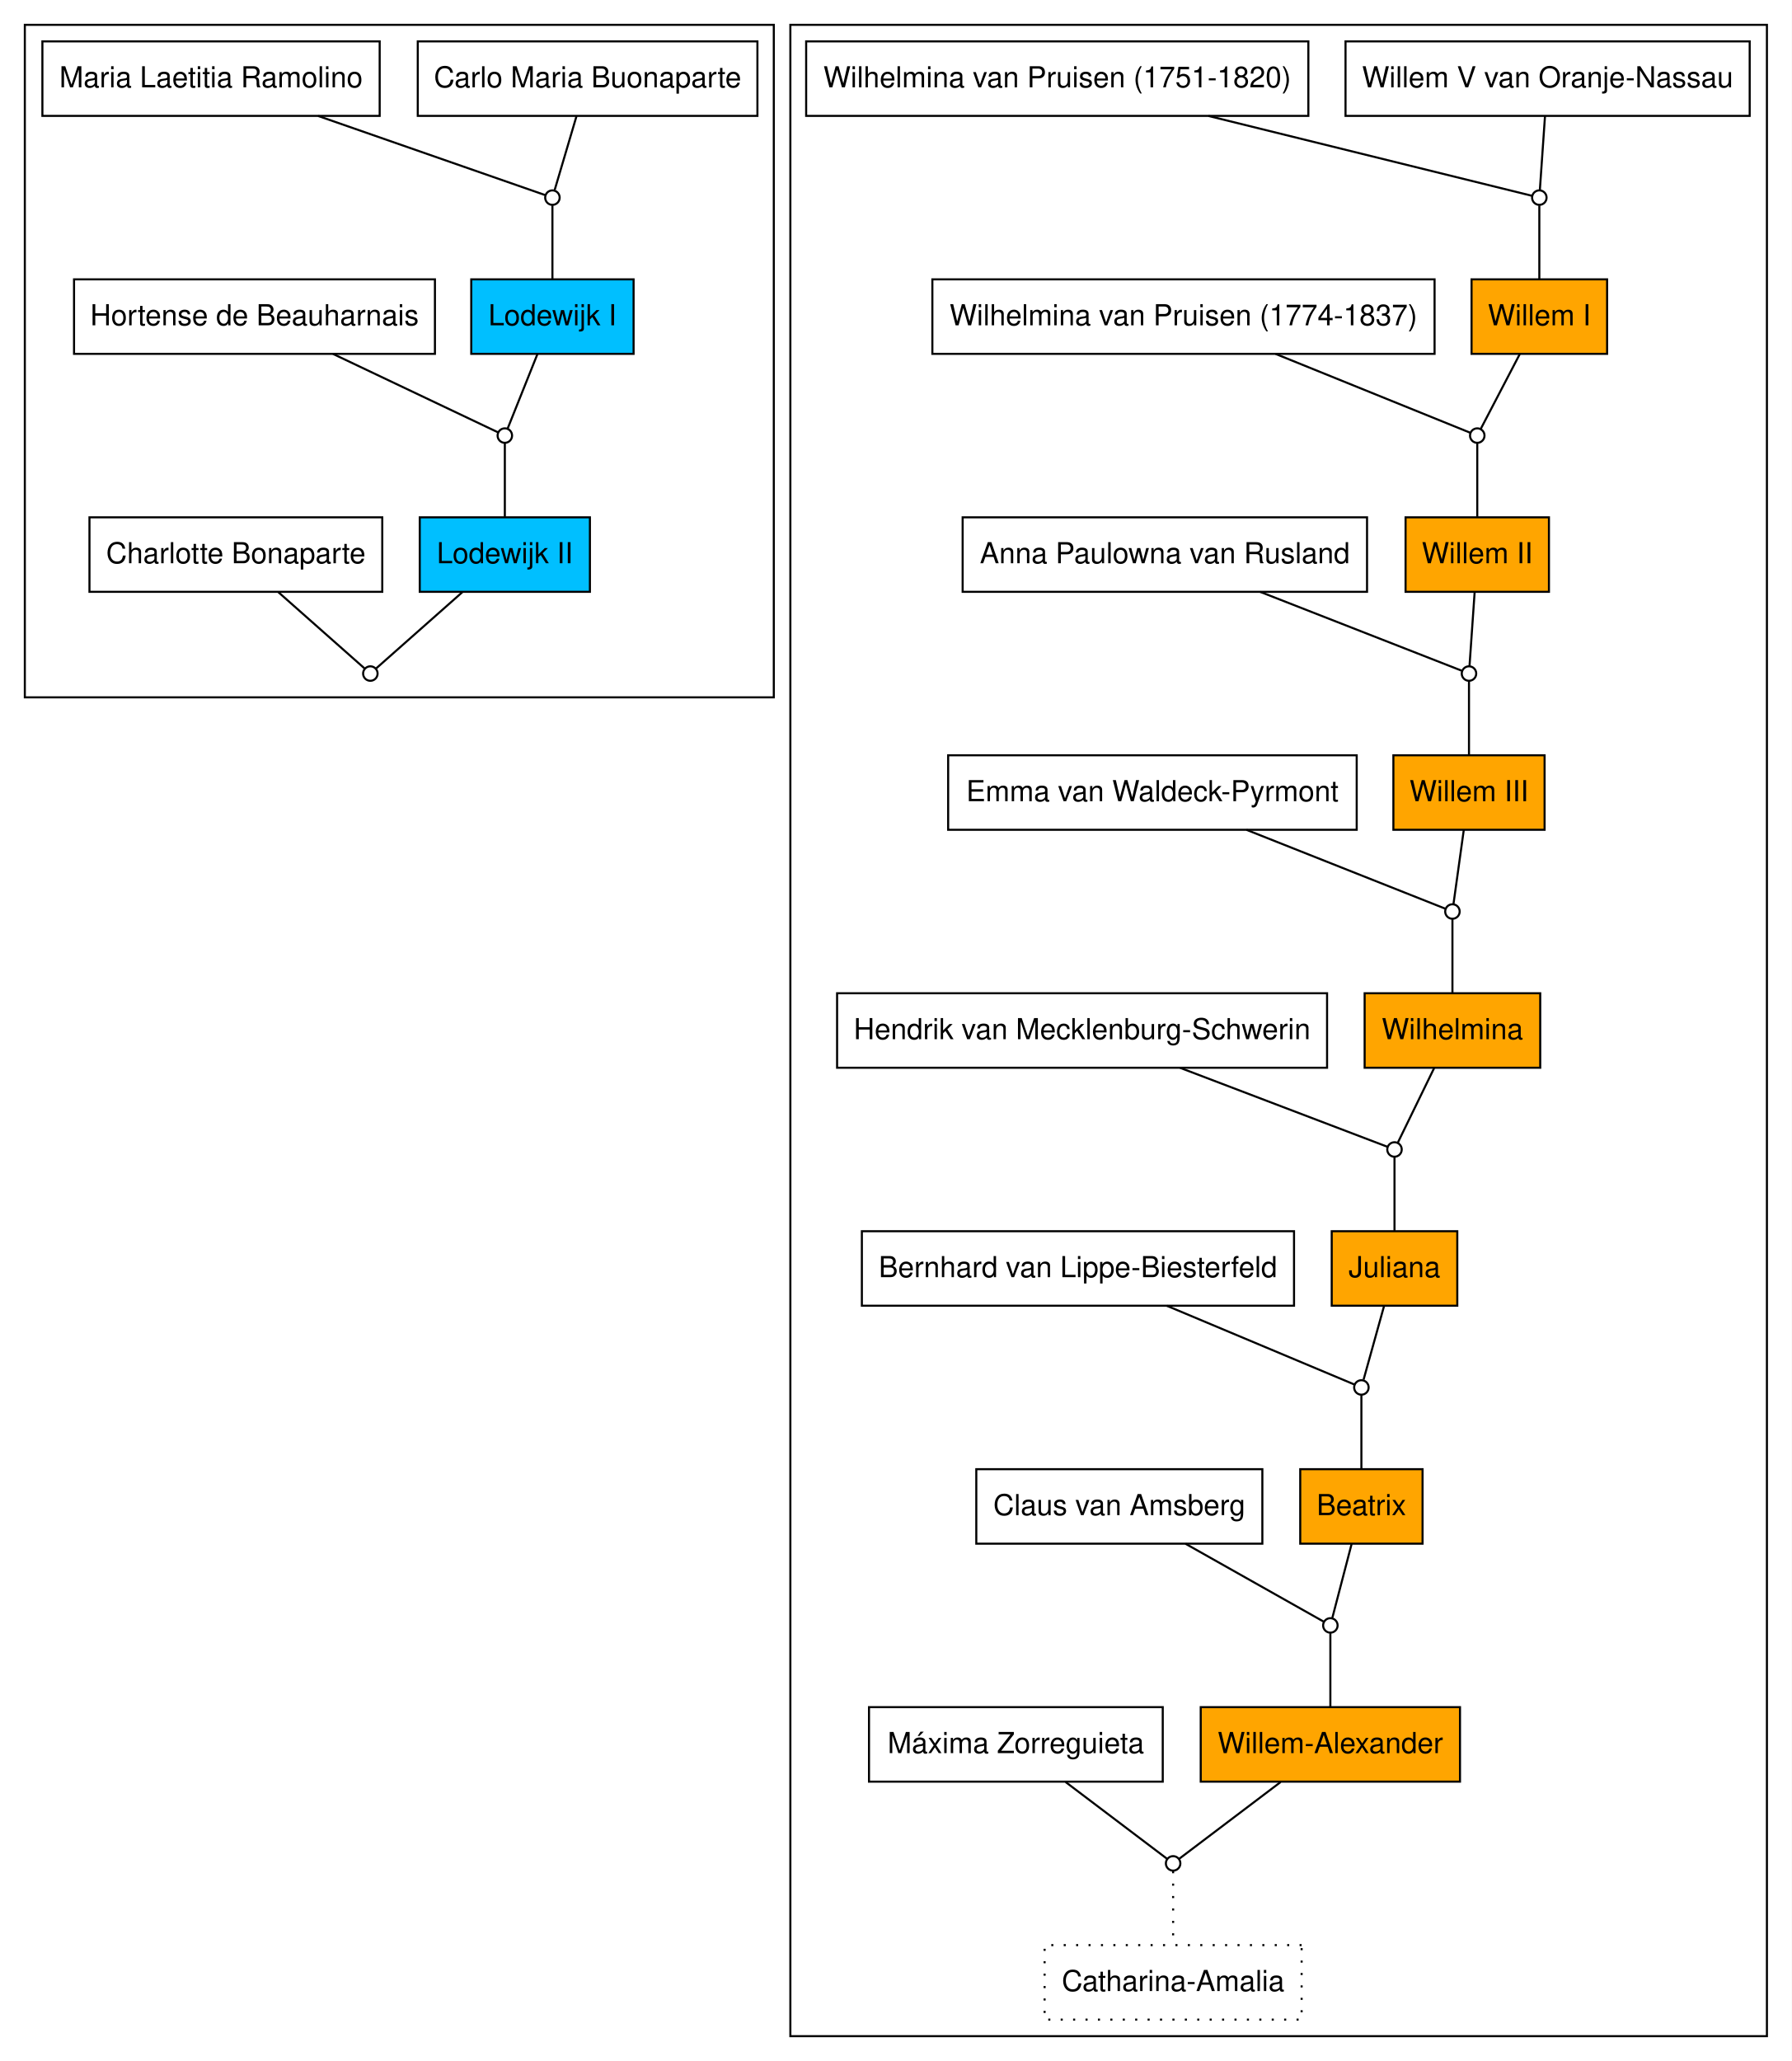
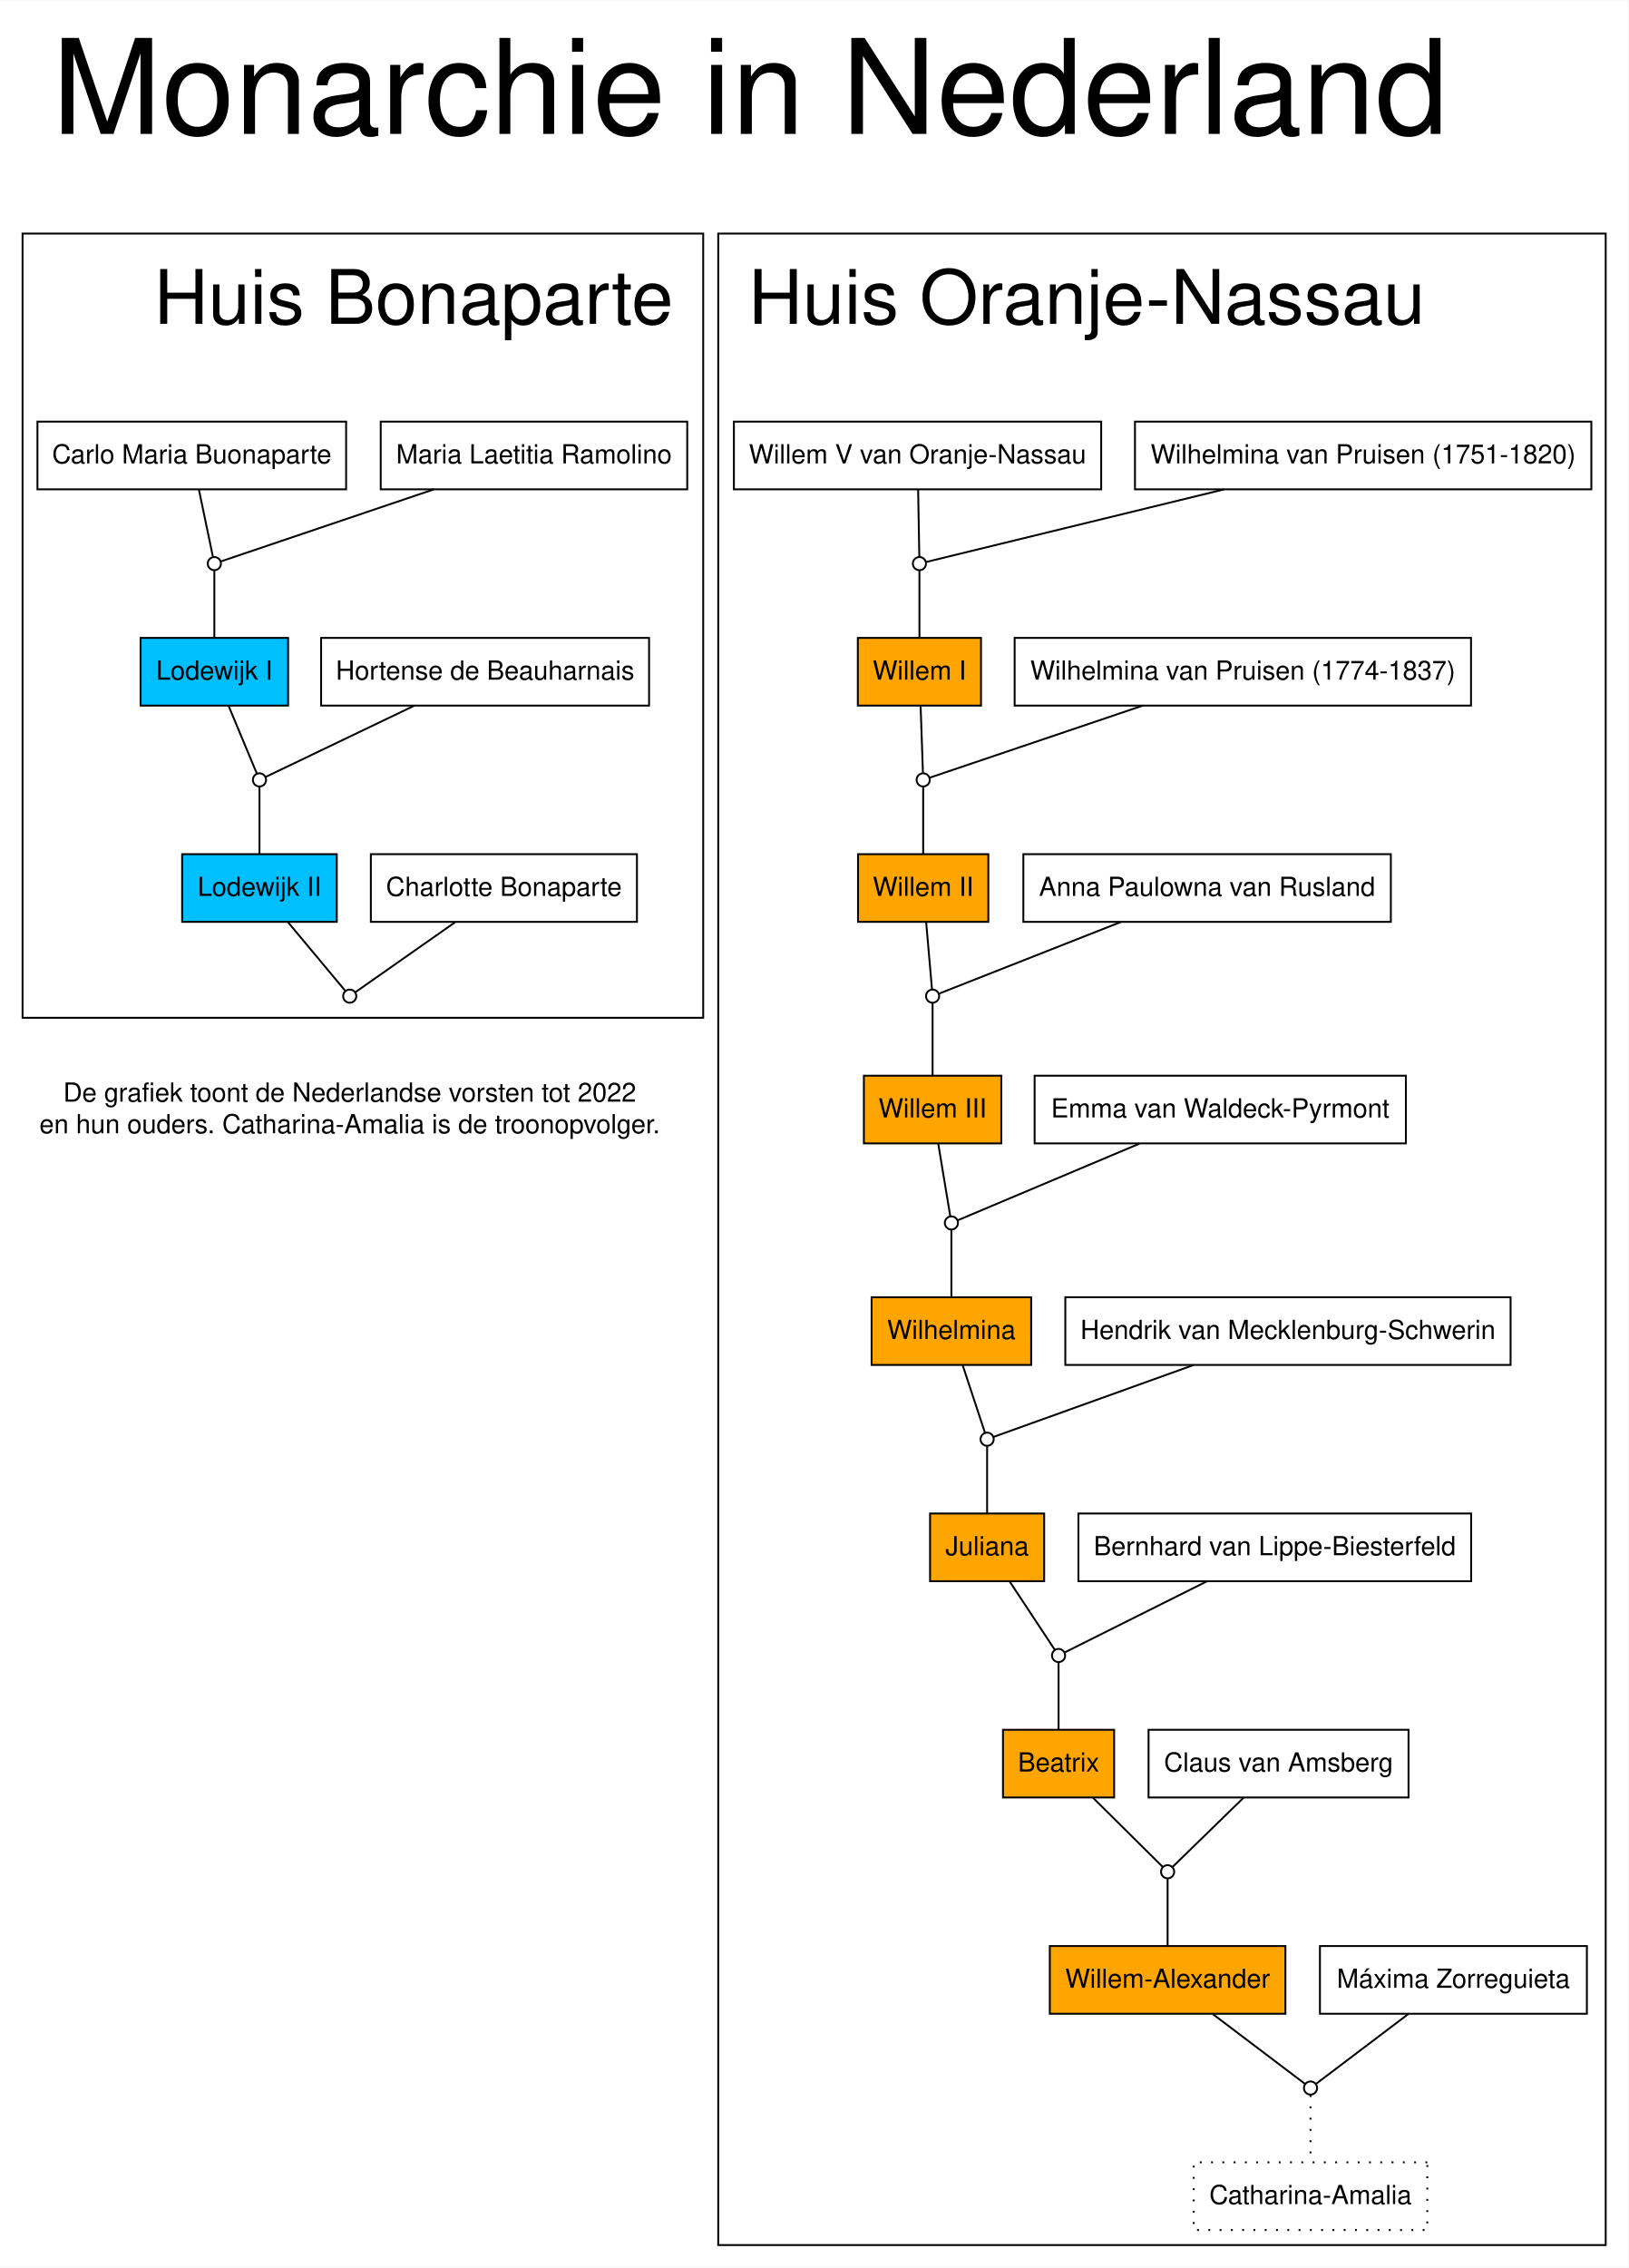
- <svg xmlns="http://www.w3.org/2000/svg" width="866pt" height="996pt" viewBox="0.00 0.00 866.00 996.00">
-   <g id="graph0" class="graph" transform="scale(1 1) rotate(0) translate(4 992)">
-     <polygon fill="#ffffff" stroke="transparent" points="-4,4 -4,-992 862,-992 862,4 -4,4" />
+ <svg xmlns="http://www.w3.org/2000/svg" width="866pt" height="1206pt" viewBox="0.00 0.00 866.00 1205.60">
+   <g id="graph0" class="graph" transform="scale(1 1) rotate(0) translate(4 1201.6)">
+     <polygon fill="#ffffff" stroke="transparent" points="-4,4 -4,-1201.6 862,-1201.6 862,4 -4,4" />
    <g id="clust1" class="cluster">
-       <polygon fill="none" stroke="#000000" points="8,-655 8,-980 370,-980 370,-655 8,-655" />
+       <polygon fill="none" stroke="#000000" points="8,-660.6 8,-1077.6 370,-1077.6 370,-660.6 8,-660.6" />
    </g>
    <g id="clust2" class="cluster">
-       <polygon fill="none" stroke="#000000" points="378,-8 378,-980 850,-980 850,-8 378,-8" />
+       <polygon fill="none" stroke="#000000" points="378,-8 378,-1077.6 850,-1077.6 850,-8 378,-8" />
    </g>
    <g id="node1" class="node">
-       <polygon fill="none" stroke="#000000" points="362.08,-972 197.92,-972 197.92,-936 362.08,-936 362.08,-972" />
-       <text text-anchor="middle" x="280" y="-949.8" font-family="Helvetica,sans-Serif" font-size="14.00" fill="#000000">Carlo Maria Buonaparte</text>
+       <polygon fill="none" stroke="#000000" points="180.08,-977.6 15.92,-977.6 15.92,-941.6 180.08,-941.6 180.08,-977.6" />
+       <text text-anchor="middle" x="98" y="-955.4" font-family="Helvetica,sans-Serif" font-size="14.00" fill="#000000">Carlo Maria Buonaparte</text>
+     </g>
+     <g id="node10" class="node">
+       <ellipse fill="none" stroke="#000000" cx="110" cy="-902.1" rx="3.5" ry="3.5" />
+       <text text-anchor="middle" x="110" y="-901.8" font-family="Helvetica,sans-Serif" font-size="1.00" fill="#ffffff">13</text>
+     </g>
+     <g id="edge1" class="edge">
+       <path fill="none" stroke="#000000" d="M101.797,-941.407C104.434,-928.772 107.73,-912.98 109.213,-905.873" />
+     </g>
+     <g id="node2" class="node">
+       <polygon fill="none" stroke="#000000" points="361.51,-977.6 198.49,-977.6 198.49,-941.6 361.51,-941.6 361.51,-977.6" />
+       <text text-anchor="middle" x="280" y="-955.4" font-family="Helvetica,sans-Serif" font-size="14.00" fill="#000000">Maria Laetitia Ramolino</text>
+     </g>
+     <g id="edge2" class="edge">
+       <path fill="none" stroke="#000000" d="M226.677,-941.564C183.443,-926.941 127.45,-908.002 113.34,-903.23" />
+     </g>
+     <g id="node3" class="node">
+       <polygon fill="#00bfff" stroke="#000000" points="149.232,-862.6 70.768,-862.6 70.768,-826.6 149.232,-826.6 149.232,-862.6" />
+       <text text-anchor="middle" x="110" y="-840.4" font-family="Helvetica,sans-Serif" font-size="14.00" fill="#000000">Lodewijk I</text>
    </g>
    <g id="node9" class="node">
-       <ellipse fill="none" stroke="#000000" cx="263" cy="-896.5" rx="3.5" ry="3.5" />
-       <text text-anchor="middle" x="263" y="-896.2" font-family="Helvetica,sans-Serif" font-size="1.00" fill="#ffffff">13</text>
-     </g>
-     <g id="edge1" class="edge">
-       <path fill="none" stroke="#000000" d="M274.621,-935.807C270.886,-923.172 266.217,-907.38 264.115,-900.273" />
-     </g>
-     <g id="node2" class="node">
-       <polygon fill="none" stroke="#000000" points="179.51,-972 16.49,-972 16.49,-936 179.51,-936 179.51,-972" />
-       <text text-anchor="middle" x="98" y="-949.8" font-family="Helvetica,sans-Serif" font-size="14.00" fill="#000000">Maria Laetitia Ramolino</text>
-     </g>
-     <g id="edge2" class="edge">
-       <path fill="none" stroke="#000000" d="M149.754,-935.964C191.339,-921.473 245.085,-902.743 259.378,-897.762" />
-     </g>
-     <g id="node3" class="node">
-       <polygon fill="#00bfff" stroke="#000000" points="302.232,-857 223.768,-857 223.768,-821 302.232,-821 302.232,-857" />
-       <text text-anchor="middle" x="263" y="-834.8" font-family="Helvetica,sans-Serif" font-size="14.00" fill="#000000">Lodewijk I</text>
+       <ellipse fill="none" stroke="#000000" cx="134" cy="-787.1" rx="3.5" ry="3.5" />
+       <text text-anchor="middle" x="134" y="-786.8" font-family="Helvetica,sans-Serif" font-size="1.00" fill="#ffffff">12</text>
+     </g>
+     <g id="edge4" class="edge">
+       <path fill="none" stroke="#000000" d="M117.594,-826.407C122.977,-813.509 129.734,-797.32 132.606,-790.44" />
+     </g>
+     <g id="node4" class="node">
+       <polygon fill="none" stroke="#000000" points="341.217,-862.6 166.783,-862.6 166.783,-826.6 341.217,-826.6 341.217,-862.6" />
+       <text text-anchor="middle" x="254" y="-840.4" font-family="Helvetica,sans-Serif" font-size="14.00" fill="#000000">Hortense de Beauharnais</text>
+     </g>
+     <g id="edge5" class="edge">
+       <path fill="none" stroke="#000000" d="M216.361,-826.564C186.667,-812.336 148.448,-794.023 137.229,-788.647" />
+     </g>
+     <g id="node5" class="node">
+       <polygon fill="#00bfff" stroke="#000000" points="175.122,-747.6 92.878,-747.6 92.878,-711.6 175.122,-711.6 175.122,-747.6" />
+       <text text-anchor="middle" x="134" y="-725.4" font-family="Helvetica,sans-Serif" font-size="14.00" fill="#000000">Lodewijk II</text>
    </g>
    <g id="node8" class="node">
-       <ellipse fill="none" stroke="#000000" cx="240" cy="-781.5" rx="3.5" ry="3.5" />
-       <text text-anchor="middle" x="240" y="-781.2" font-family="Helvetica,sans-Serif" font-size="1.00" fill="#ffffff">12</text>
-     </g>
-     <g id="edge4" class="edge">
-       <path fill="none" stroke="#000000" d="M255.723,-820.807C250.564,-807.909 244.088,-791.72 241.336,-784.84" />
-     </g>
-     <g id="node4" class="node">
-       <polygon fill="none" stroke="#000000" points="206.217,-857 31.783,-857 31.783,-821 206.217,-821 206.217,-857" />
-       <text text-anchor="middle" x="119" y="-834.8" font-family="Helvetica,sans-Serif" font-size="14.00" fill="#000000">Hortense de Beauharnais</text>
-     </g>
-     <g id="edge5" class="edge">
-       <path fill="none" stroke="#000000" d="M156.953,-820.964C186.894,-806.736 225.432,-788.423 236.744,-783.047" />
-     </g>
-     <g id="node5" class="node">
-       <polygon fill="#00bfff" stroke="#000000" points="281.122,-742 198.878,-742 198.878,-706 281.122,-706 281.122,-742" />
-       <text text-anchor="middle" x="240" y="-719.8" font-family="Helvetica,sans-Serif" font-size="14.00" fill="#000000">Lodewijk II</text>
+       <ellipse fill="none" stroke="#000000" cx="182" cy="-672.1" rx="3.5" ry="3.5" />
+       <text text-anchor="middle" x="182" y="-671.8" font-family="Helvetica,sans-Serif" font-size="1.00" fill="#ffffff">11</text>
+     </g>
+     <g id="edge7" class="edge">
+       <path fill="none" stroke="#000000" d="M149.188,-711.407C160.174,-698.246 174.021,-681.658 179.554,-675.03" />
+     </g>
+     <g id="node6" class="node">
+       <polygon fill="none" stroke="#000000" points="334.76,-747.6 193.24,-747.6 193.24,-711.6 334.76,-711.6 334.76,-747.6" />
+       <text text-anchor="middle" x="264" y="-725.4" font-family="Helvetica,sans-Serif" font-size="14.00" fill="#000000">Charlotte Bonaparte</text>
+     </g>
+     <g id="edge8" class="edge">
+       <path fill="none" stroke="#000000" d="M238.055,-711.407C218.536,-697.72 193.73,-680.325 185.114,-674.284" />
    </g>
    <g id="node7" class="node">
-       <ellipse fill="none" stroke="#000000" cx="175" cy="-666.5" rx="3.5" ry="3.5" />
-       <text text-anchor="middle" x="175" y="-666.2" font-family="Helvetica,sans-Serif" font-size="1.00" fill="#ffffff">11</text>
-     </g>
-     <g id="edge7" class="edge">
-       <path fill="none" stroke="#000000" d="M219.434,-705.807C204.259,-692.383 185.053,-675.393 177.877,-669.045" />
-     </g>
-     <g id="node6" class="node">
-       <polygon fill="none" stroke="#000000" points="180.76,-742 39.24,-742 39.24,-706 180.76,-706 180.76,-742" />
-       <text text-anchor="middle" x="110" y="-719.8" font-family="Helvetica,sans-Serif" font-size="14.00" fill="#000000">Charlotte Bonaparte</text>
-     </g>
-     <g id="edge8" class="edge">
-       <path fill="none" stroke="#000000" d="M130.566,-705.807C145.741,-692.383 164.947,-675.393 172.123,-669.045" />
+       <text text-anchor="middle" x="216" y="-1029.6" font-family="Helvetica,sans-Serif" font-size="40.00" fill="#000000">Huis Bonaparte</text>
+     </g>
+     <g id="node38" class="node">
+       <text text-anchor="middle" x="182" y="-616" font-family="Helvetica,Arial,sans-serif" font-size="14.00" fill="#000000">De grafiek toont de Nederlandse vorsten tot 2022 </text>
+       <text text-anchor="middle" x="182" y="-599.2" font-family="Helvetica,Arial,sans-serif" font-size="14.00" fill="#000000"> en hun ouders. Catharina-Amalia is de troonopvolger.</text>
    </g>
    <g id="edge6" class="edge">
-       <path fill="none" stroke="#000000" d="M240,-777.727C240,-770.632 240,-754.877 240,-742.253" />
+       <path fill="none" stroke="#000000" d="M134,-783.327C134,-776.232 134,-760.477 134,-747.853" />
    </g>
    <g id="edge3" class="edge">
-       <path fill="none" stroke="#000000" d="M263,-892.727C263,-885.632 263,-869.877 263,-857.253" />
-     </g>
-     <g id="node10" class="node">
-       <polygon fill="none" stroke="#000000" points="841.672,-972 646.328,-972 646.328,-936 841.672,-936 841.672,-972" />
-       <text text-anchor="middle" x="744" y="-949.8" font-family="Helvetica,sans-Serif" font-size="14.00" fill="#000000">Willem V van Oranje-Nassau</text>
+       <path fill="none" stroke="#000000" d="M110,-898.327C110,-891.232 110,-875.477 110,-862.853" />
+     </g>
+     <g id="node11" class="node">
+       <polygon fill="none" stroke="#000000" points="581.672,-977.6 386.328,-977.6 386.328,-941.6 581.672,-941.6 581.672,-977.6" />
+       <text text-anchor="middle" x="484" y="-955.4" font-family="Helvetica,sans-Serif" font-size="14.00" fill="#000000">Willem V van Oranje-Nassau</text>
+     </g>
+     <g id="node35" class="node">
+       <ellipse fill="none" stroke="#000000" cx="485" cy="-902.1" rx="3.5" ry="3.5" />
+       <text text-anchor="middle" x="485" y="-901.8" font-family="Helvetica,sans-Serif" font-size="1.00" fill="#ffffff">8</text>
+     </g>
+     <g id="edge11" class="edge">
+       <path fill="none" stroke="#000000" d="M484.316,-941.407C484.536,-928.772 484.811,-912.98 484.934,-905.873" />
+     </g>
+     <g id="node12" class="node">
+       <polygon fill="none" stroke="#000000" points="842.364,-977.6 599.636,-977.6 599.636,-941.6 842.364,-941.6 842.364,-977.6" />
+       <text text-anchor="middle" x="721" y="-955.4" font-family="Helvetica,sans-Serif" font-size="14.00" fill="#000000">Wilhelmina van Pruisen (1751-1820)</text>
+     </g>
+     <g id="edge12" class="edge">
+       <path fill="none" stroke="#000000" d="M646.976,-941.564C585.875,-926.678 506.418,-907.318 488.635,-902.986" />
+     </g>
+     <g id="node13" class="node">
+       <polygon fill="#ffa500" stroke="#000000" points="517.759,-862.6 452.241,-862.6 452.241,-826.6 517.759,-826.6 517.759,-862.6" />
+       <text text-anchor="middle" x="485" y="-840.4" font-family="Helvetica,sans-Serif" font-size="14.00" fill="#000000">Willem I</text>
+     </g>
+     <g id="node36" class="node">
+       <ellipse fill="none" stroke="#000000" cx="487" cy="-787.1" rx="3.5" ry="3.5" />
+       <text text-anchor="middle" x="487" y="-786.8" font-family="Helvetica,sans-Serif" font-size="1.00" fill="#ffffff">7</text>
+     </g>
+     <g id="edge14" class="edge">
+       <path fill="none" stroke="#000000" d="M485.633,-826.407C486.072,-813.772 486.622,-797.98 486.869,-790.873" />
+     </g>
+     <g id="node14" class="node">
+       <polygon fill="none" stroke="#000000" points="778.364,-862.6 535.636,-862.6 535.636,-826.6 778.364,-826.6 778.364,-862.6" />
+       <text text-anchor="middle" x="657" y="-840.4" font-family="Helvetica,sans-Serif" font-size="14.00" fill="#000000">Wilhelmina van Pruisen (1774-1837)</text>
+     </g>
+     <g id="edge15" class="edge">
+       <path fill="none" stroke="#000000" d="M603.677,-826.564C560.443,-811.941 504.45,-793.002 490.34,-788.23" />
+     </g>
+     <g id="node15" class="node">
+       <polygon fill="#ffa500" stroke="#000000" points="521.65,-747.6 452.35,-747.6 452.35,-711.6 521.65,-711.6 521.65,-747.6" />
+       <text text-anchor="middle" x="487" y="-725.4" font-family="Helvetica,sans-Serif" font-size="14.00" fill="#000000">Willem II</text>
+     </g>
+     <g id="node34" class="node">
+       <ellipse fill="none" stroke="#000000" cx="492" cy="-672.1" rx="3.5" ry="3.5" />
+       <text text-anchor="middle" x="492" y="-671.8" font-family="Helvetica,sans-Serif" font-size="1.00" fill="#ffffff">6</text>
+     </g>
+     <g id="edge17" class="edge">
+       <path fill="none" stroke="#000000" d="M488.582,-711.407C489.681,-698.772 491.054,-682.98 491.672,-675.873" />
+     </g>
+     <g id="node16" class="node">
+       <polygon fill="none" stroke="#000000" points="735.728,-747.6 540.272,-747.6 540.272,-711.6 735.728,-711.6 735.728,-747.6" />
+       <text text-anchor="middle" x="638" y="-725.4" font-family="Helvetica,sans-Serif" font-size="14.00" fill="#000000">Anna Paulowna van Rusland</text>
+     </g>
+     <g id="edge18" class="edge">
+       <path fill="none" stroke="#000000" d="M592.205,-711.564C555.744,-697.205 508.716,-678.683 495.558,-673.501" />
+     </g>
+     <g id="node17" class="node">
+       <polygon fill="#ffa500" stroke="#000000" points="528.541,-629.8 455.459,-629.8 455.459,-593.8 528.541,-593.8 528.541,-629.8" />
+       <text text-anchor="middle" x="492" y="-607.6" font-family="Helvetica,sans-Serif" font-size="14.00" fill="#000000">Willem III</text>
    </g>
    <g id="node33" class="node">
-       <ellipse fill="none" stroke="#000000" cx="740" cy="-896.5" rx="3.5" ry="3.5" />
-       <text text-anchor="middle" x="740" y="-896.2" font-family="Helvetica,sans-Serif" font-size="1.00" fill="#ffffff">8</text>
-     </g>
-     <g id="edge9" class="edge">
-       <path fill="none" stroke="#000000" d="M742.734,-935.807C741.856,-923.172 740.757,-907.38 740.263,-900.273" />
-     </g>
-     <g id="node11" class="node">
-       <polygon fill="none" stroke="#000000" points="628.364,-972 385.637,-972 385.637,-936 628.364,-936 628.364,-972" />
-       <text text-anchor="middle" x="507" y="-949.8" font-family="Helvetica,sans-Serif" font-size="14.00" fill="#000000">Wilhelmina van Pruisen (1751-1820)</text>
-     </g>
-     <g id="edge10" class="edge">
-       <path fill="none" stroke="#000000" d="M580.083,-935.964C640.407,-921.078 718.854,-901.718 736.412,-897.385" />
-     </g>
-     <g id="node12" class="node">
-       <polygon fill="#ffa500" stroke="#000000" points="772.759,-857 707.241,-857 707.241,-821 772.759,-821 772.759,-857" />
-       <text text-anchor="middle" x="740" y="-834.8" font-family="Helvetica,sans-Serif" font-size="14.00" fill="#000000">Willem I</text>
-     </g>
-     <g id="node34" class="node">
-       <ellipse fill="none" stroke="#000000" cx="710" cy="-781.5" rx="3.5" ry="3.5" />
-       <text text-anchor="middle" x="710" y="-781.2" font-family="Helvetica,sans-Serif" font-size="1.00" fill="#ffffff">7</text>
-     </g>
-     <g id="edge12" class="edge">
-       <path fill="none" stroke="#000000" d="M730.508,-820.807C723.779,-807.909 715.332,-791.72 711.743,-784.84" />
-     </g>
-     <g id="node13" class="node">
-       <polygon fill="none" stroke="#000000" points="689.364,-857 446.637,-857 446.637,-821 689.364,-821 689.364,-857" />
-       <text text-anchor="middle" x="568" y="-834.8" font-family="Helvetica,sans-Serif" font-size="14.00" fill="#000000">Wilhelmina van Pruisen (1774-1837)</text>
+       <ellipse fill="none" stroke="#000000" cx="502" cy="-551.5" rx="3.5" ry="3.5" />
+       <text text-anchor="middle" x="502" y="-551.2" font-family="Helvetica,sans-Serif" font-size="1.00" fill="#ffffff">5</text>
+     </g>
+     <g id="edge21" class="edge">
+       <path fill="none" stroke="#000000" d="M495,-593.708C497.255,-580.109 500.161,-562.592 501.398,-555.128" />
+     </g>
+     <g id="node18" class="node">
+       <polygon fill="none" stroke="#000000" points="743.73,-629.8 546.27,-629.8 546.27,-593.8 743.73,-593.8 743.73,-629.8" />
+       <text text-anchor="middle" x="645" y="-607.6" font-family="Helvetica,sans-Serif" font-size="14.00" fill="#000000">Emma van Waldeck-Pyrmont</text>
+     </g>
+     <g id="edge20" class="edge">
+       <path fill="none" stroke="#000000" d="M602.095,-593.708C565.897,-578.444 517.992,-558.243 505.234,-552.864" />
+     </g>
+     <g id="node19" class="node">
+       <polygon fill="#ffa500" stroke="#000000" points="544.433,-512 459.567,-512 459.567,-476 544.433,-476 544.433,-512" />
+       <text text-anchor="middle" x="502" y="-489.8" font-family="Helvetica,sans-Serif" font-size="14.00" fill="#000000">Wilhelmina</text>
+     </g>
+     <g id="node32" class="node">
+       <ellipse fill="none" stroke="#000000" cx="521" cy="-436.5" rx="3.5" ry="3.5" />
+       <text text-anchor="middle" x="521" y="-436.2" font-family="Helvetica,sans-Serif" font-size="1.00" fill="#ffffff">4</text>
+     </g>
+     <g id="edge23" class="edge">
+       <path fill="none" stroke="#000000" d="M508.012,-475.807C512.274,-462.909 517.623,-446.72 519.896,-439.84" />
+     </g>
+     <g id="node20" class="node">
+       <polygon fill="none" stroke="#000000" points="799.41,-512 562.59,-512 562.59,-476 799.41,-476 799.41,-512" />
+       <text text-anchor="middle" x="681" y="-489.8" font-family="Helvetica,sans-Serif" font-size="14.00" fill="#000000">Hendrik van Mecklenburg-Schwerin</text>
+     </g>
+     <g id="edge24" class="edge">
+       <path fill="none" stroke="#000000" d="M630.814,-475.964C590.49,-461.473 538.372,-442.743 524.512,-437.762" />
+     </g>
+     <g id="node21" class="node">
+       <polygon fill="#ffa500" stroke="#000000" points="551.345,-397 490.655,-397 490.655,-361 551.345,-361 551.345,-397" />
+       <text text-anchor="middle" x="521" y="-374.8" font-family="Helvetica,sans-Serif" font-size="14.00" fill="#000000">Juliana</text>
+     </g>
+     <g id="node31" class="node">
+       <ellipse fill="none" stroke="#000000" cx="559" cy="-321.5" rx="3.5" ry="3.5" />
+       <text text-anchor="middle" x="559" y="-321.2" font-family="Helvetica,sans-Serif" font-size="1.00" fill="#ffffff">3</text>
+     </g>
+     <g id="edge26" class="edge">
+       <path fill="none" stroke="#000000" d="M533.023,-360.807C541.721,-347.646 552.683,-331.058 557.063,-324.43" />
+     </g>
+     <g id="node22" class="node">
+       <polygon fill="none" stroke="#000000" points="778.437,-397 569.563,-397 569.563,-361 778.437,-361 778.437,-397" />
+       <text text-anchor="middle" x="674" y="-374.8" font-family="Helvetica,sans-Serif" font-size="14.00" fill="#000000">Bernhard van Lippe-Biesterfeld</text>
+     </g>
+     <g id="edge27" class="edge">
+       <path fill="none" stroke="#000000" d="M637.929,-360.964C609.736,-346.868 573.523,-328.762 562.4,-323.2" />
+     </g>
+     <g id="node23" class="node">
+       <polygon fill="#ffa500" stroke="#000000" points="588.561,-282 529.439,-282 529.439,-246 588.561,-246 588.561,-282" />
+       <text text-anchor="middle" x="559" y="-259.8" font-family="Helvetica,sans-Serif" font-size="14.00" fill="#000000">Beatrix</text>
+     </g>
+     <g id="node30" class="node">
+       <ellipse fill="none" stroke="#000000" cx="617" cy="-206.5" rx="3.5" ry="3.5" />
+       <text text-anchor="middle" x="617" y="-206.2" font-family="Helvetica,sans-Serif" font-size="1.00" fill="#ffffff">2</text>
+     </g>
+     <g id="edge29" class="edge">
+       <path fill="none" stroke="#000000" d="M577.352,-245.807C590.892,-232.383 608.03,-215.393 614.433,-209.045" />
+     </g>
+     <g id="node24" class="node">
+       <polygon fill="none" stroke="#000000" points="745.13,-282 606.87,-282 606.87,-246 745.13,-246 745.13,-282" />
+       <text text-anchor="middle" x="676" y="-259.8" font-family="Helvetica,sans-Serif" font-size="14.00" fill="#000000">Claus van Amsberg</text>
+     </g>
+     <g id="edge30" class="edge">
+       <path fill="none" stroke="#000000" d="M657.332,-245.807C643.558,-232.383 626.125,-215.393 619.611,-209.045" />
+     </g>
+     <g id="node25" class="node">
+       <polygon fill="none" stroke="#000000" points="839.989,-167 698.011,-167 698.011,-131 839.989,-131 839.989,-167" />
+       <text text-anchor="middle" x="769" y="-144.8" font-family="Helvetica,sans-Serif" font-size="14.00" fill="#000000">Máxima Zorreguieta</text>
+     </g>
+     <g id="node29" class="node">
+       <ellipse fill="none" stroke="#000000" cx="693" cy="-91.5" rx="3.5" ry="3.5" />
+       <text text-anchor="middle" x="693" y="-91.2" font-family="Helvetica,sans-Serif" font-size="1.00" fill="#ffffff">1</text>
+     </g>
+     <g id="edge32" class="edge">
+       <path fill="none" stroke="#000000" d="M744.953,-130.807C726.862,-117.12 703.872,-99.725 695.886,-93.684" />
+     </g>
+     <g id="node26" class="node">
+       <polygon fill="#ffa500" stroke="#000000" points="679.655,-167 554.345,-167 554.345,-131 679.655,-131 679.655,-167" />
+       <text text-anchor="middle" x="617" y="-144.8" font-family="Helvetica,sans-Serif" font-size="14.00" fill="#000000">Willem-Alexander</text>
+     </g>
+     <g id="edge33" class="edge">
+       <path fill="none" stroke="#000000" d="M641.047,-130.807C659.138,-117.12 682.128,-99.725 690.114,-93.684" />
+     </g>
+     <g id="node27" class="node">
+       <polygon fill="none" stroke="#000000" stroke-dasharray="1,5" points="755.114,-52 630.886,-52 630.886,-16 755.114,-16 755.114,-52" />
+       <text text-anchor="middle" x="693" y="-29.8" font-family="Helvetica,sans-Serif" font-size="14.00" fill="#000000">Catharina-Amalia</text>
+     </g>
+     <g id="node28" class="node">
+       <text text-anchor="middle" x="574" y="-1029.6" font-family="Helvetica,sans-Serif" font-size="40.00" fill="#000000">Huis Oranje-Nassau</text>
+     </g>
+     <g id="edge34" class="edge">
+       <path fill="none" stroke="#000000" stroke-dasharray="1,5" d="M693,-87.727C693,-80.632 693,-64.877 693,-52.253" />
+     </g>
+     <g id="edge31" class="edge">
+       <path fill="none" stroke="#000000" d="M617,-202.727C617,-195.632 617,-179.877 617,-167.253" />
+     </g>
+     <g id="edge28" class="edge">
+       <path fill="none" stroke="#000000" d="M559,-317.727C559,-310.632 559,-294.877 559,-282.253" />
+     </g>
+     <g id="edge25" class="edge">
+       <path fill="none" stroke="#000000" d="M521,-432.727C521,-425.632 521,-409.877 521,-397.253" />
+     </g>
+     <g id="edge22" class="edge">
+       <path fill="none" stroke="#000000" d="M502,-547.727C502,-540.632 502,-524.877 502,-512.253" />
+     </g>
+     <g id="edge19" class="edge">
+       <path fill="none" stroke="#000000" d="M492,-668.509C492,-661.054 492,-643.462 492,-629.833" />
    </g>
    <g id="edge13" class="edge">
-       <path fill="none" stroke="#000000" d="M612.54,-820.964C648.003,-806.605 693.742,-788.083 706.539,-782.901" />
-     </g>
-     <g id="node14" class="node">
-       <polygon fill="#ffa500" stroke="#000000" points="744.65,-742 675.35,-742 675.35,-706 744.65,-706 744.65,-742" />
-       <text text-anchor="middle" x="710" y="-719.8" font-family="Helvetica,sans-Serif" font-size="14.00" fill="#000000">Willem II</text>
-     </g>
-     <g id="node32" class="node">
-       <ellipse fill="none" stroke="#000000" cx="706" cy="-666.5" rx="3.5" ry="3.5" />
-       <text text-anchor="middle" x="706" y="-666.2" font-family="Helvetica,sans-Serif" font-size="1.00" fill="#ffffff">6</text>
-     </g>
-     <g id="edge15" class="edge">
-       <path fill="none" stroke="#000000" d="M708.734,-705.807C707.856,-693.172 706.757,-677.38 706.263,-670.273" />
-     </g>
-     <g id="node15" class="node">
-       <polygon fill="none" stroke="#000000" points="656.728,-742 461.272,-742 461.272,-706 656.728,-706 656.728,-742" />
-       <text text-anchor="middle" x="559" y="-719.8" font-family="Helvetica,sans-Serif" font-size="14.00" fill="#000000">Anna Paulowna van Rusland</text>
+       <path fill="none" stroke="#000000" d="M485,-898.327C485,-891.232 485,-875.477 485,-862.853" />
    </g>
    <g id="edge16" class="edge">
-       <path fill="none" stroke="#000000" d="M605.108,-705.964C641.819,-691.605 689.169,-673.083 702.418,-667.901" />
-     </g>
-     <g id="node16" class="node">
-       <polygon fill="#ffa500" stroke="#000000" points="742.541,-627 669.459,-627 669.459,-591 742.541,-591 742.541,-627" />
-       <text text-anchor="middle" x="706" y="-604.8" font-family="Helvetica,sans-Serif" font-size="14.00" fill="#000000">Willem III</text>
-     </g>
-     <g id="node31" class="node">
-       <ellipse fill="none" stroke="#000000" cx="698" cy="-551.5" rx="3.5" ry="3.5" />
-       <text text-anchor="middle" x="698" y="-551.2" font-family="Helvetica,sans-Serif" font-size="1.00" fill="#ffffff">5</text>
-     </g>
-     <g id="edge19" class="edge">
-       <path fill="none" stroke="#000000" d="M703.469,-590.807C701.711,-578.172 699.514,-562.38 698.525,-555.273" />
-     </g>
-     <g id="node17" class="node">
-       <polygon fill="none" stroke="#000000" points="651.73,-627 454.27,-627 454.27,-591 651.73,-591 651.73,-627" />
-       <text text-anchor="middle" x="553" y="-604.8" font-family="Helvetica,sans-Serif" font-size="14.00" fill="#000000">Emma van Waldeck-Pyrmont</text>
-     </g>
-     <g id="edge18" class="edge">
-       <path fill="none" stroke="#000000" d="M598.481,-590.964C634.693,-576.605 681.398,-558.083 694.466,-552.901" />
-     </g>
-     <g id="node18" class="node">
-       <polygon fill="#ffa500" stroke="#000000" points="740.433,-512 655.567,-512 655.567,-476 740.433,-476 740.433,-512" />
-       <text text-anchor="middle" x="698" y="-489.8" font-family="Helvetica,sans-Serif" font-size="14.00" fill="#000000">Wilhelmina</text>
-     </g>
-     <g id="node30" class="node">
-       <ellipse fill="none" stroke="#000000" cx="670" cy="-436.5" rx="3.5" ry="3.5" />
-       <text text-anchor="middle" x="670" y="-436.2" font-family="Helvetica,sans-Serif" font-size="1.00" fill="#ffffff">4</text>
-     </g>
-     <g id="edge21" class="edge">
-       <path fill="none" stroke="#000000" d="M689.141,-475.807C682.86,-462.909 674.977,-446.72 671.626,-439.84" />
-     </g>
-     <g id="node19" class="node">
-       <polygon fill="none" stroke="#000000" points="637.41,-512 400.59,-512 400.59,-476 637.41,-476 637.41,-512" />
-       <text text-anchor="middle" x="519" y="-489.8" font-family="Helvetica,sans-Serif" font-size="14.00" fill="#000000">Hendrik van Mecklenburg-Schwerin</text>
-     </g>
-     <g id="edge22" class="edge">
-       <path fill="none" stroke="#000000" d="M566.363,-475.964C604.419,-461.473 653.605,-442.743 666.686,-437.762" />
-     </g>
-     <g id="node20" class="node">
-       <polygon fill="#ffa500" stroke="#000000" points="700.345,-397 639.655,-397 639.655,-361 700.345,-361 700.345,-397" />
-       <text text-anchor="middle" x="670" y="-374.8" font-family="Helvetica,sans-Serif" font-size="14.00" fill="#000000">Juliana</text>
-     </g>
-     <g id="node29" class="node">
-       <ellipse fill="none" stroke="#000000" cx="654" cy="-321.5" rx="3.5" ry="3.5" />
-       <text text-anchor="middle" x="654" y="-321.2" font-family="Helvetica,sans-Serif" font-size="1.00" fill="#ffffff">3</text>
-     </g>
-     <g id="edge24" class="edge">
-       <path fill="none" stroke="#000000" d="M664.938,-360.807C661.422,-348.172 657.027,-332.38 655.05,-325.273" />
-     </g>
-     <g id="node21" class="node">
-       <polygon fill="none" stroke="#000000" points="621.437,-397 412.563,-397 412.563,-361 621.437,-361 621.437,-397" />
-       <text text-anchor="middle" x="517" y="-374.8" font-family="Helvetica,sans-Serif" font-size="14.00" fill="#000000">Bernhard van Lippe-Biesterfeld</text>
-     </g>
-     <g id="edge25" class="edge">
-       <path fill="none" stroke="#000000" d="M559.972,-360.964C594.186,-346.605 638.314,-328.083 650.661,-322.901" />
-     </g>
-     <g id="node22" class="node">
-       <polygon fill="#ffa500" stroke="#000000" points="683.561,-282 624.439,-282 624.439,-246 683.561,-246 683.561,-282" />
-       <text text-anchor="middle" x="654" y="-259.8" font-family="Helvetica,sans-Serif" font-size="14.00" fill="#000000">Beatrix</text>
-     </g>
-     <g id="node28" class="node">
-       <ellipse fill="none" stroke="#000000" cx="639" cy="-206.5" rx="3.5" ry="3.5" />
-       <text text-anchor="middle" x="639" y="-206.2" font-family="Helvetica,sans-Serif" font-size="1.00" fill="#ffffff">2</text>
-     </g>
-     <g id="edge27" class="edge">
-       <path fill="none" stroke="#000000" d="M649.254,-245.807C645.958,-233.172 641.838,-217.38 639.984,-210.273" />
-     </g>
-     <g id="node23" class="node">
-       <polygon fill="none" stroke="#000000" points="606.13,-282 467.87,-282 467.87,-246 606.13,-246 606.13,-282" />
-       <text text-anchor="middle" x="537" y="-259.8" font-family="Helvetica,sans-Serif" font-size="14.00" fill="#000000">Claus van Amsberg</text>
-     </g>
-     <g id="edge28" class="edge">
-       <path fill="none" stroke="#000000" d="M568.994,-245.964C593.765,-232 625.519,-214.1 635.702,-208.359" />
-     </g>
-     <g id="node24" class="node">
-       <polygon fill="none" stroke="#000000" points="557.989,-167 416.011,-167 416.011,-131 557.989,-131 557.989,-167" />
-       <text text-anchor="middle" x="487" y="-144.8" font-family="Helvetica,sans-Serif" font-size="14.00" fill="#000000">Máxima Zorreguieta</text>
-     </g>
-     <g id="node27" class="node">
-       <ellipse fill="none" stroke="#000000" cx="563" cy="-91.5" rx="3.5" ry="3.5" />
-       <text text-anchor="middle" x="563" y="-91.2" font-family="Helvetica,sans-Serif" font-size="1.00" fill="#ffffff">1</text>
-     </g>
-     <g id="edge30" class="edge">
-       <path fill="none" stroke="#000000" d="M511.047,-130.807C529.138,-117.12 552.128,-99.725 560.114,-93.684" />
-     </g>
-     <g id="node25" class="node">
-       <polygon fill="#ffa500" stroke="#000000" points="701.655,-167 576.345,-167 576.345,-131 701.655,-131 701.655,-167" />
-       <text text-anchor="middle" x="639" y="-144.8" font-family="Helvetica,sans-Serif" font-size="14.00" fill="#000000">Willem-Alexander</text>
-     </g>
-     <g id="edge31" class="edge">
-       <path fill="none" stroke="#000000" d="M614.953,-130.807C596.862,-117.12 573.872,-99.725 565.886,-93.684" />
-     </g>
-     <g id="node26" class="node">
-       <polygon fill="none" stroke="#000000" stroke-dasharray="1,5" points="625.114,-52 500.886,-52 500.886,-16 625.114,-16 625.114,-52" />
-       <text text-anchor="middle" x="563" y="-29.8" font-family="Helvetica,sans-Serif" font-size="14.00" fill="#000000">Catharina-Amalia</text>
-     </g>
-     <g id="edge32" class="edge">
-       <path fill="none" stroke="#000000" stroke-dasharray="1,5" d="M563,-87.727C563,-80.632 563,-64.877 563,-52.253" />
-     </g>
-     <g id="edge29" class="edge">
-       <path fill="none" stroke="#000000" d="M639,-202.727C639,-195.632 639,-179.877 639,-167.253" />
-     </g>
-     <g id="edge26" class="edge">
-       <path fill="none" stroke="#000000" d="M654,-317.727C654,-310.632 654,-294.877 654,-282.253" />
-     </g>
-     <g id="edge23" class="edge">
-       <path fill="none" stroke="#000000" d="M670,-432.727C670,-425.632 670,-409.877 670,-397.253" />
-     </g>
-     <g id="edge20" class="edge">
-       <path fill="none" stroke="#000000" d="M698,-547.727C698,-540.632 698,-524.877 698,-512.253" />
-     </g>
-     <g id="edge17" class="edge">
-       <path fill="none" stroke="#000000" d="M706,-662.727C706,-655.632 706,-639.877 706,-627.253" />
-     </g>
-     <g id="edge11" class="edge">
-       <path fill="none" stroke="#000000" d="M740,-892.727C740,-885.632 740,-869.877 740,-857.253" />
-     </g>
-     <g id="edge14" class="edge">
-       <path fill="none" stroke="#000000" d="M710,-777.727C710,-770.632 710,-754.877 710,-742.253" />
+       <path fill="none" stroke="#000000" d="M487,-783.327C487,-776.232 487,-760.477 487,-747.853" />
+     </g>
+     <g id="node37" class="node">
+       <text text-anchor="middle" x="395" y="-1130.6" font-family="Helvetica,Arial,sans-serif" font-size="70.00" fill="#000000">Monarchie in Nederland</text>
    </g>
  </g>
</svg>
